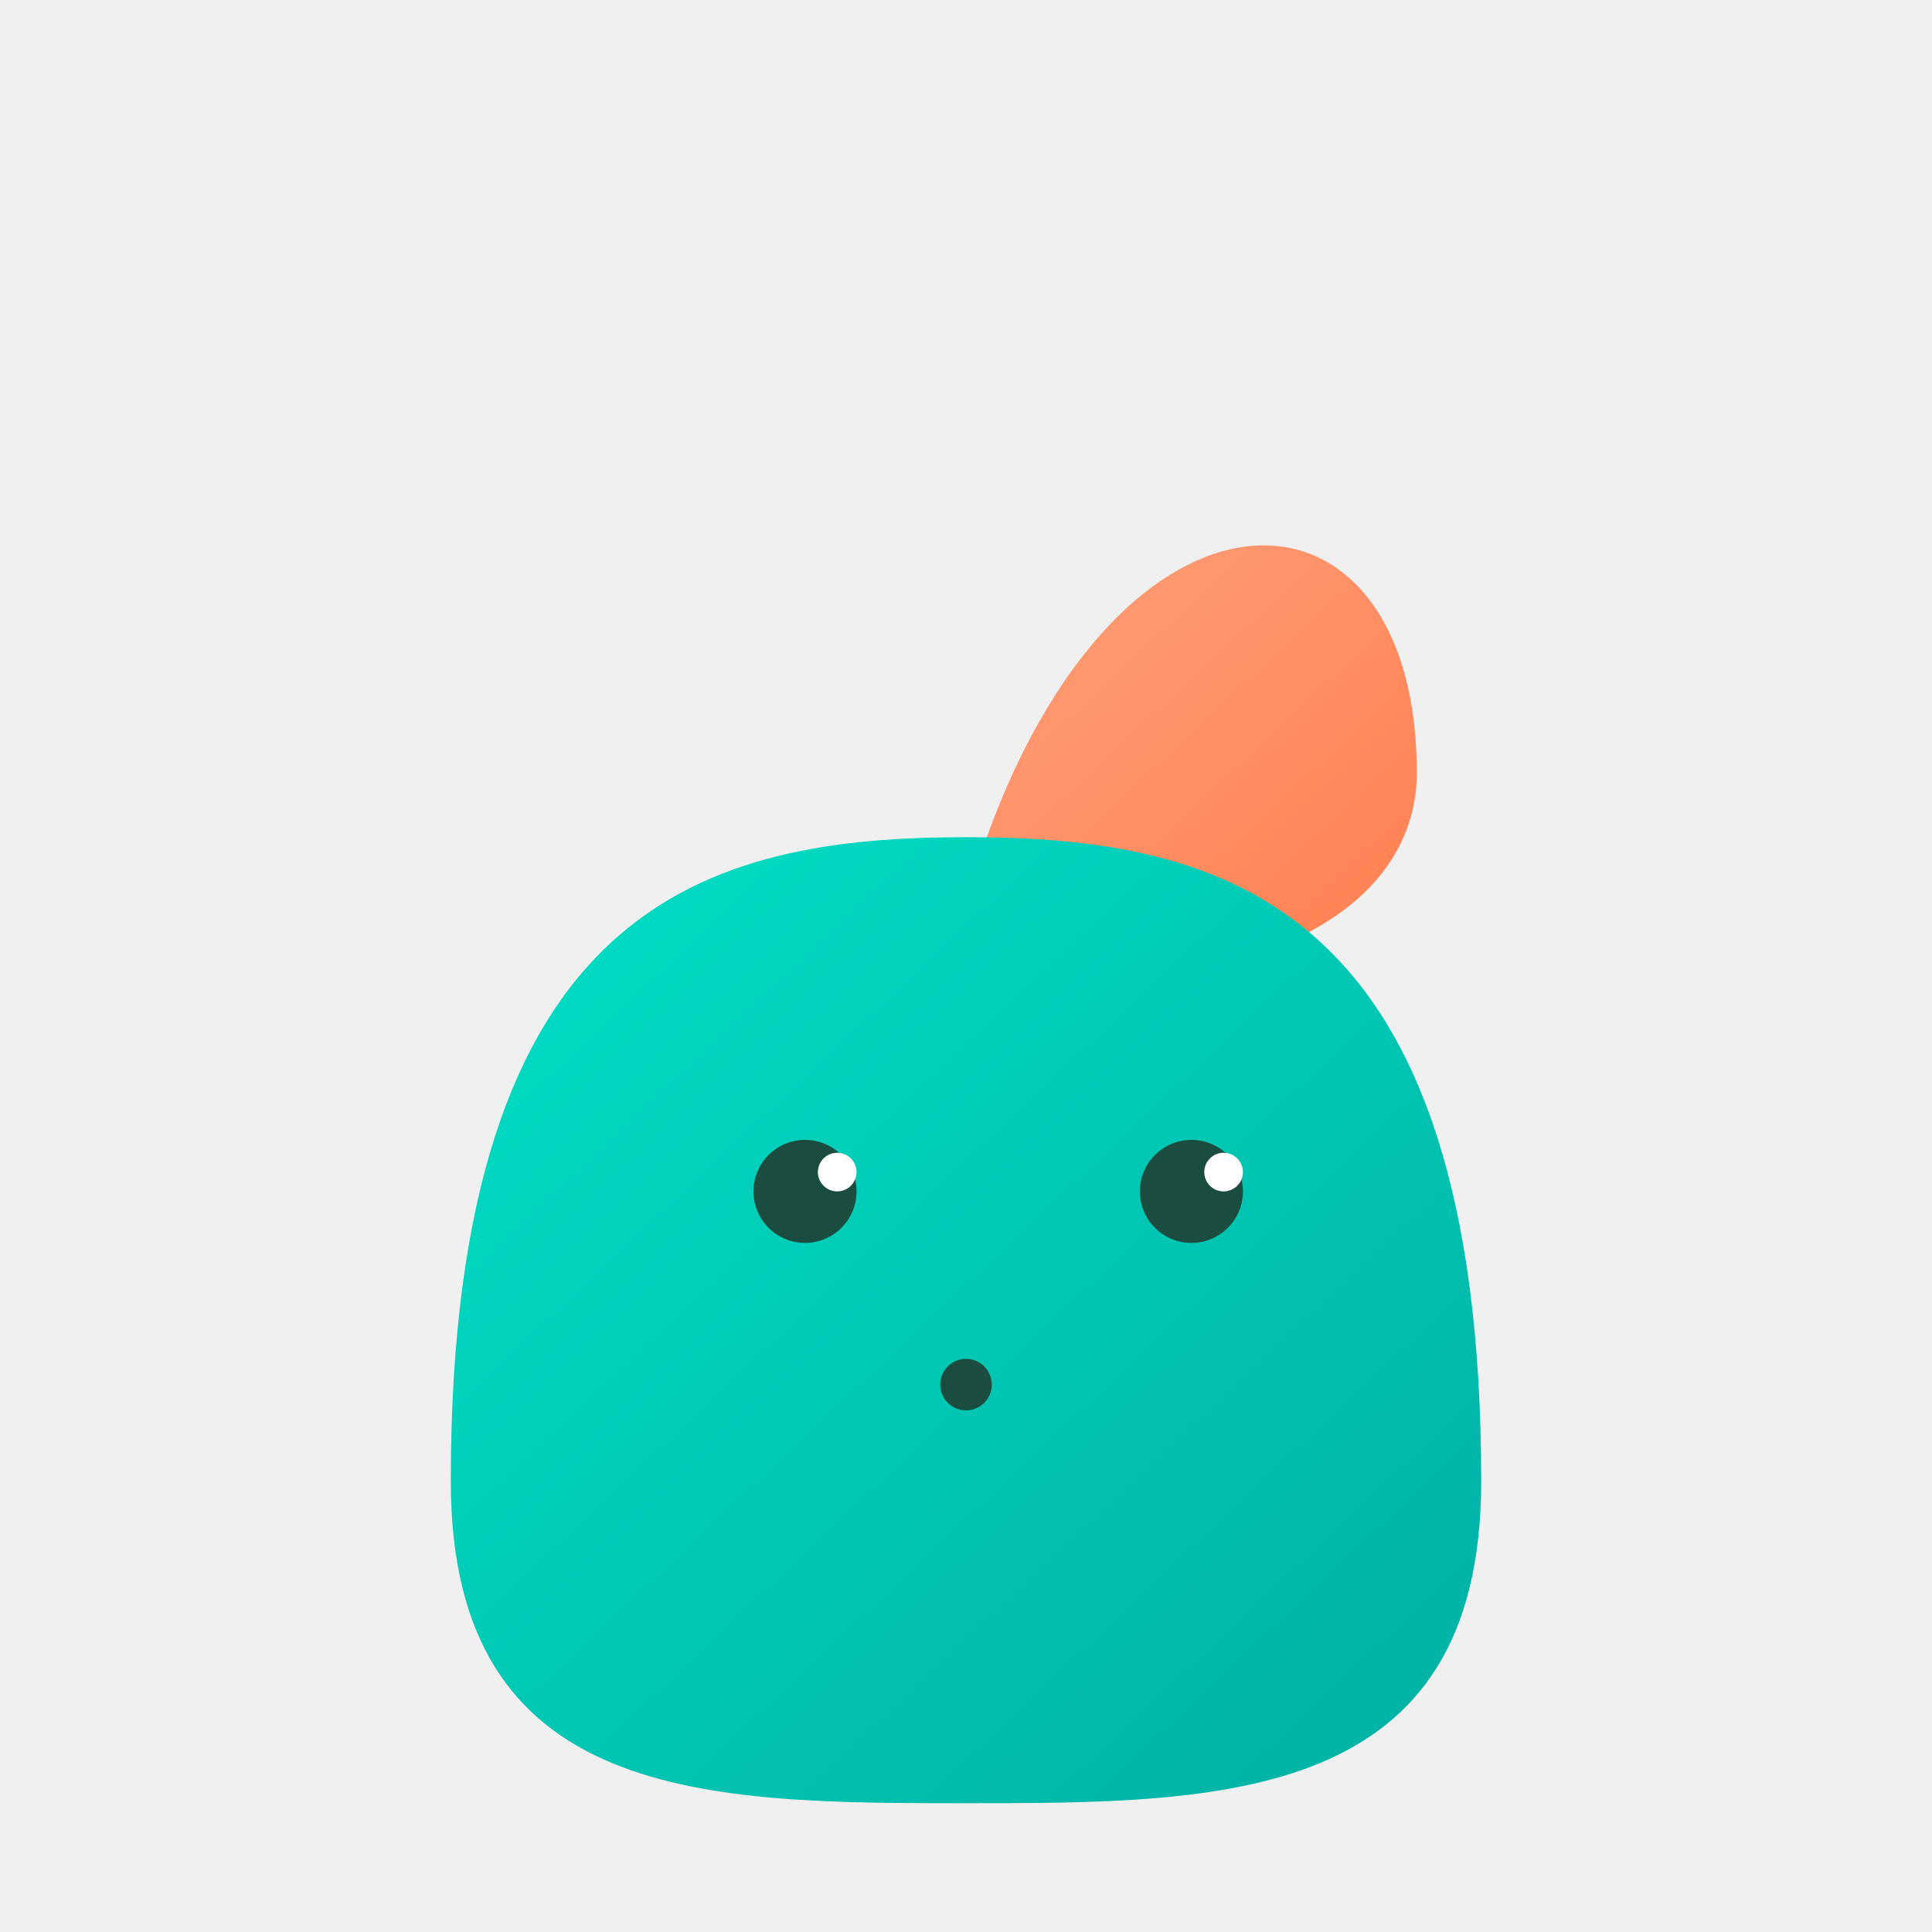
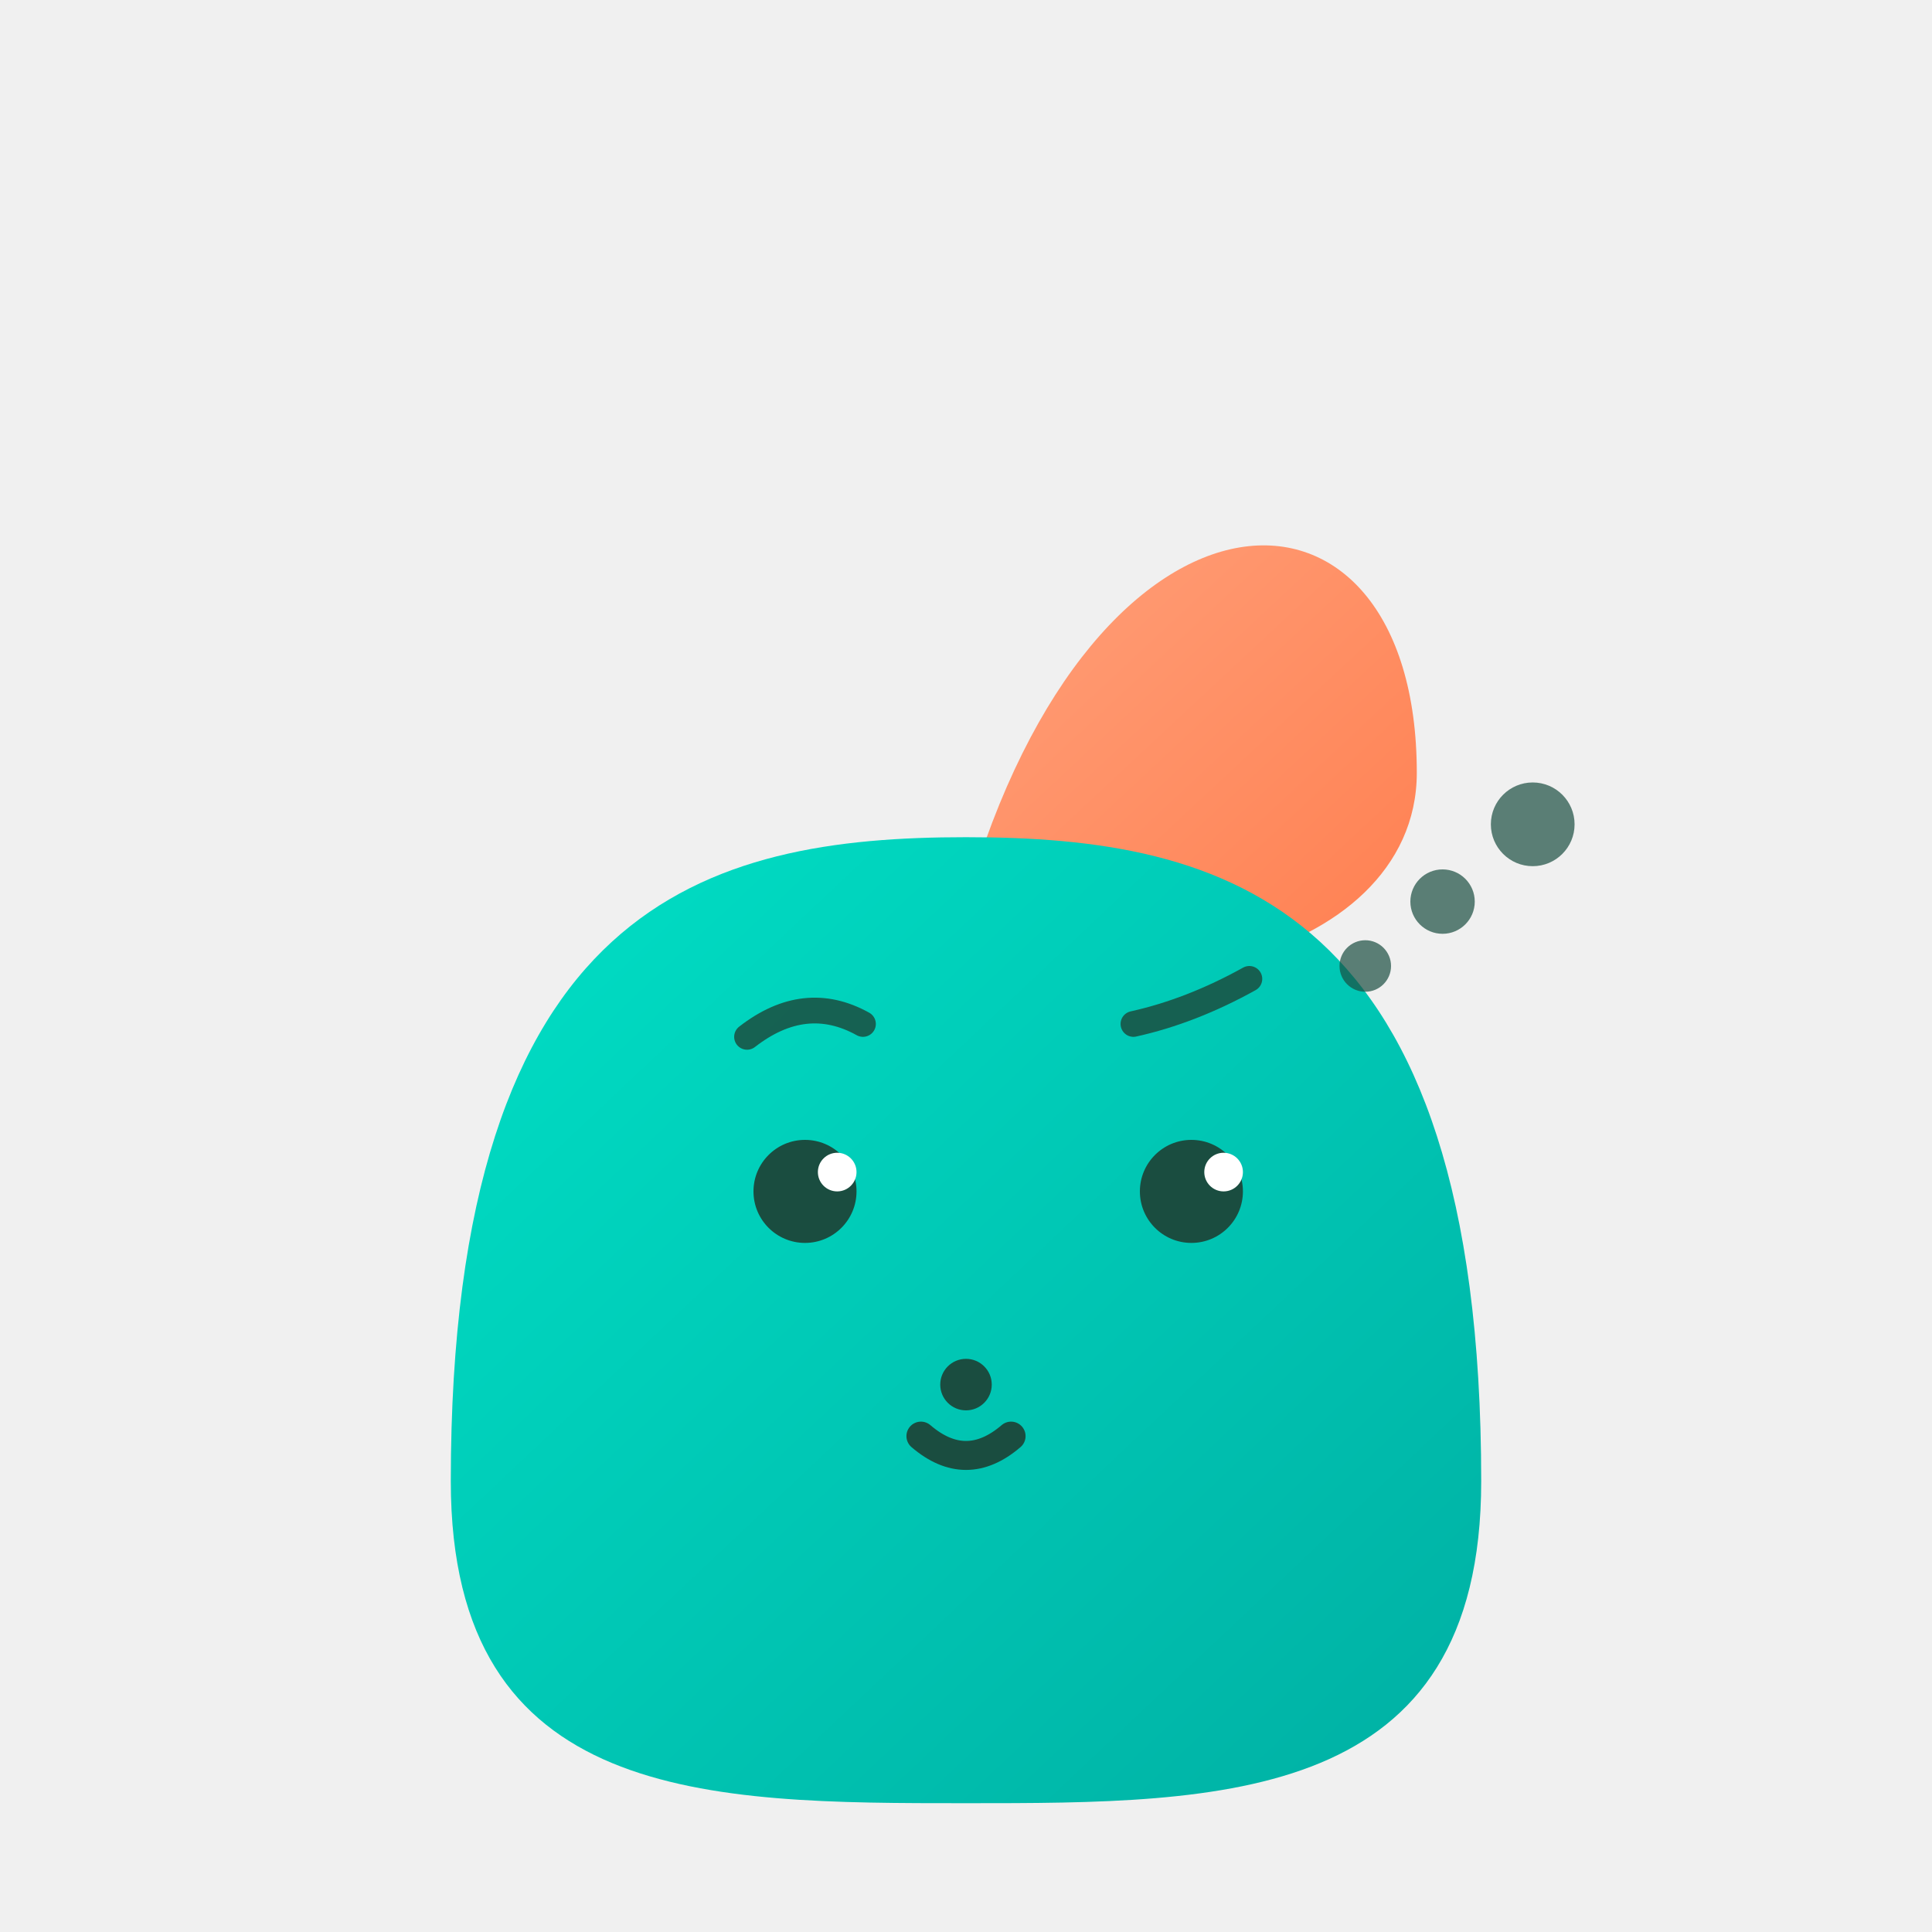
<svg xmlns="http://www.w3.org/2000/svg" viewBox="0 0 300 300" role="img" aria-label="Nuvia">
  <style>
    @keyframes gentleFloat-pensa { 0%, 100% { transform: translateY(0px); } 50% { transform: translateY(-4px); } }
    @keyframes thinkTwitch-pensa { 0%, 80%, 100% { transform: rotate(0deg); } 85% { transform: rotate(4deg); } 90% { transform: rotate(-4deg); } 95% { transform: rotate(2deg); } }
    .mascot-pensa-pensa { animation: gentleFloat-pensa 4s ease-in-out infinite; }
    .leaf-antenna-pensa { animation: thinkTwitch-pensa 3s infinite; transform-origin: 150px 140px; }
+   
+     /* IL RESPIRO — 1,5%: sotto la soglia di ciò che si nota, sopra
+        quella di ciò che si sente. È questo che separa un
+        personaggio da un disegno. */
+     @keyframes respiro-pensa{0%,100%{transform:scale(1,1)}50%{transform:scale(1.015,0.99)}}
+     .respira-pensa{animation:respiro-pensa 4.1s ease-in-out infinite;transform-origin:150px 280px}
+     /* L'AMMICCO — due periodi non multipli (4,3 e 7,1 s) così
+        l'occhio non trova mai il ritmo: un blink regolare è la cosa
+        più inquietante che si possa fare a una faccia. */
+     @keyframes ammicco-pensa{0%,92%,100%{transform:scaleY(1)}95%{transform:scaleY(0.08)}}
+     @keyframes ammicco2-pensa{0%,96%,100%{transform:scaleY(1)}98%{transform:scaleY(0.12)}}
+     .occhi-pensa{animation:ammicco-pensa 4.3s infinite,ammicco2-pensa 7.1s infinite;
+       transform-origin:150px 185px}
+ 
+     /* LO SGUARDO — le pupille si spostano appena: chi guarda sente
+        che la mascotte sta guardando qualcosa, non il vuoto. */
+     @keyframes sguardo-pensa{0%,40%{transform:translate(0,0)}
+       50%,70%{transform:translate(2px,-1px)}80%,100%{transform:translate(-1px,1px)}}
+     .pupille-pensa{animation:sguardo-pensa 8.9s ease-in-out infinite}
+ 
+     /* il pensiero: la testa si inclina di lato e resta lì un attimo */
+     @keyframes rimugina-pensa{0%,60%,100%{transform:rotate(0)}75%{transform:rotate(-5deg)}}
+     .corpo-pensa{animation:rimugina-pensa 6.7s ease-in-out infinite;transform-origin:150px 260px}
+     /* LE SOPRACCIGLIA — è qui che vive l'espressione. Due linee
+        corte che si alzano di due gradi cambiano l'umore di una
+        faccia più di qualunque altra cosa: il cinema d'animazione
+        lo sa da cent'anni. */
+     @keyframes so-pensa{0%,100%{transform:translateY(0) rotate(0)}45%{transform:translateY(-2px) rotate(-1.5deg)}}
+     .sopracciglia-pensa{animation:so-pensa 6.3s ease-in-out infinite;transform-origin:150px 159px}
+     /* LA BOCCA si muove POCO e con un periodo diverso da tutto
+        il resto: se battesse a tempo col respiro sembrerebbe un
+        meccanismo, non una creatura. */
+     @keyframes bocca-pensa{0%,100%{transform:scale(1,1)}50%{transform:scale(1.06,1.1)}}
+     .bocca-pensa{animation:bocca-pensa 5.3s ease-in-out infinite;transform-origin:150px 223px}
+     /* IL DONDOLIO — un grado e mezzo, lentissimo: nessuno lo nota
+        guardando, tutti lo notano se manca. */
+     @keyframes ondeggio-pensa{0%,100%{transform:rotate(-1.2deg)}50%{transform:rotate(1.2deg)}}
+     .ondeggia-pensa{animation:ondeggio-pensa 7.3s ease-in-out infinite;transform-origin:150px 280px}
+     /* I TRE PUNTINI del pensiero si accendono in fila: uno, due,
+        tre, e ricomincia. Il ritmo dice «sto ancora pensando». */
+     @keyframes p1-pensa{0%,20%{opacity:.15}35%,100%{opacity:.7}}
+     @keyframes p2-pensa{0%,40%{opacity:.15}55%,100%{opacity:.7}}
+     @keyframes p3-pensa{0%,60%{opacity:.15}75%,100%{opacity:.7}}
+     .p1-pensa{animation:p1-pensa 2.8s ease-in-out infinite}
+     .p2-pensa{animation:p2-pensa 2.8s ease-in-out infinite}
+     .p3-pensa{animation:p3-pensa 2.8s ease-in-out infinite}
  @media (prefers-reduced-motion: reduce){*{animation:none!important}}</style>
  <defs>
    <linearGradient id="tealGrad-pensa" x1="0%" y1="0%" x2="100%" y2="100%">
      <stop offset="0%" stop-color="#00E0C6" />
      <stop offset="100%" stop-color="#00AFA3" />
    </linearGradient>
    <linearGradient id="coralGrad-pensa" x1="0%" y1="0%" x2="100%" y2="100%">
      <stop offset="0%" stop-color="#FFA07A" />
      <stop offset="100%" stop-color="#FF7F50" />
    </linearGradient>
  </defs>
-   <g class="mascot-pensa-pensa">
-     <path class="leaf-antenna-pensa" d="M 150,140 C 170,70 220,70 220,120 C 220,150 170,160 150,140" fill="url(#coralGrad-pensa)" />
-     <path d="M 70,230 C 70,140 110,130 150,130 C 190,130 230,140 230,230 C 230,280 190,280 150,280 C 110,280 70,280 70,230" fill="url(#tealGrad-pensa)" />
-     <circle cx="125" cy="185" r="8" fill="#1A4D40" />
-     <circle cx="185" cy="185" r="8" fill="#1A4D40" />
-     <circle cx="130" cy="182" r="3" fill="#FFFFFF" />
-     <circle cx="190" cy="182" r="3" fill="#FFFFFF" />
-     <circle cx="150" cy="215" r="4" fill="#1A4D40" />
+   <g class="ondeggia-pensa">
+     <g class="respira-pensa">
+       <g class="corpo-pensa">
+         <g class="mascot-pensa-pensa">
+           <path class="leaf-antenna-pensa" d="M 150,140 C 170,70 220,70 220,120 C 220,150 170,160 150,140" fill="url(#coralGrad-pensa)" />
+           <path d="M 70,230 C 70,140 110,130 150,130 C 190,130 230,140 230,230 C 230,280 190,280 150,280 C 110,280 70,280 70,230" fill="url(#tealGrad-pensa)" />
+           <g class="occhi-pensa">
+             <circle cx="125" cy="185" r="8" fill="#1A4D40" />
+             <circle cx="185" cy="185" r="8" fill="#1A4D40" />
+           </g>
+           <g class="pupille-pensa">
+             <circle cx="130" cy="182" r="3" fill="#FFFFFF" />
+             <circle cx="190" cy="182" r="3" fill="#FFFFFF" />
+           </g>
+           <circle cx="150" cy="215" r="4" fill="#1A4D40" />
+           <g class="sopracciglia-pensa" opacity=".85">
+             <path d="M 116 161 q 9 -7 18 -2" stroke="#1A4D40" stroke-width="4" stroke-linecap="round" fill="none" />
+             <path d="M 176 159 q 9 -2 18 -7" stroke="#1A4D40" stroke-width="4" stroke-linecap="round" fill="none" />
+           </g>
+           <path class="bocca-pensa" d="M 143 223 q 7 6 14 0" stroke="#1A4D40" stroke-width="4.5" stroke-linecap="round" fill="none" />
+         </g>
+       </g>
+     </g>
+   </g>
+   <g fill="#1A4D40" opacity=".7">
+     <circle class="p1-pensa" cx="212" cy="150" r="4" />
+     <circle class="p2-pensa" cx="224" cy="140" r="5" />
+     <circle class="p3-pensa" cx="238" cy="128" r="6.5" />
  </g>
</svg>
